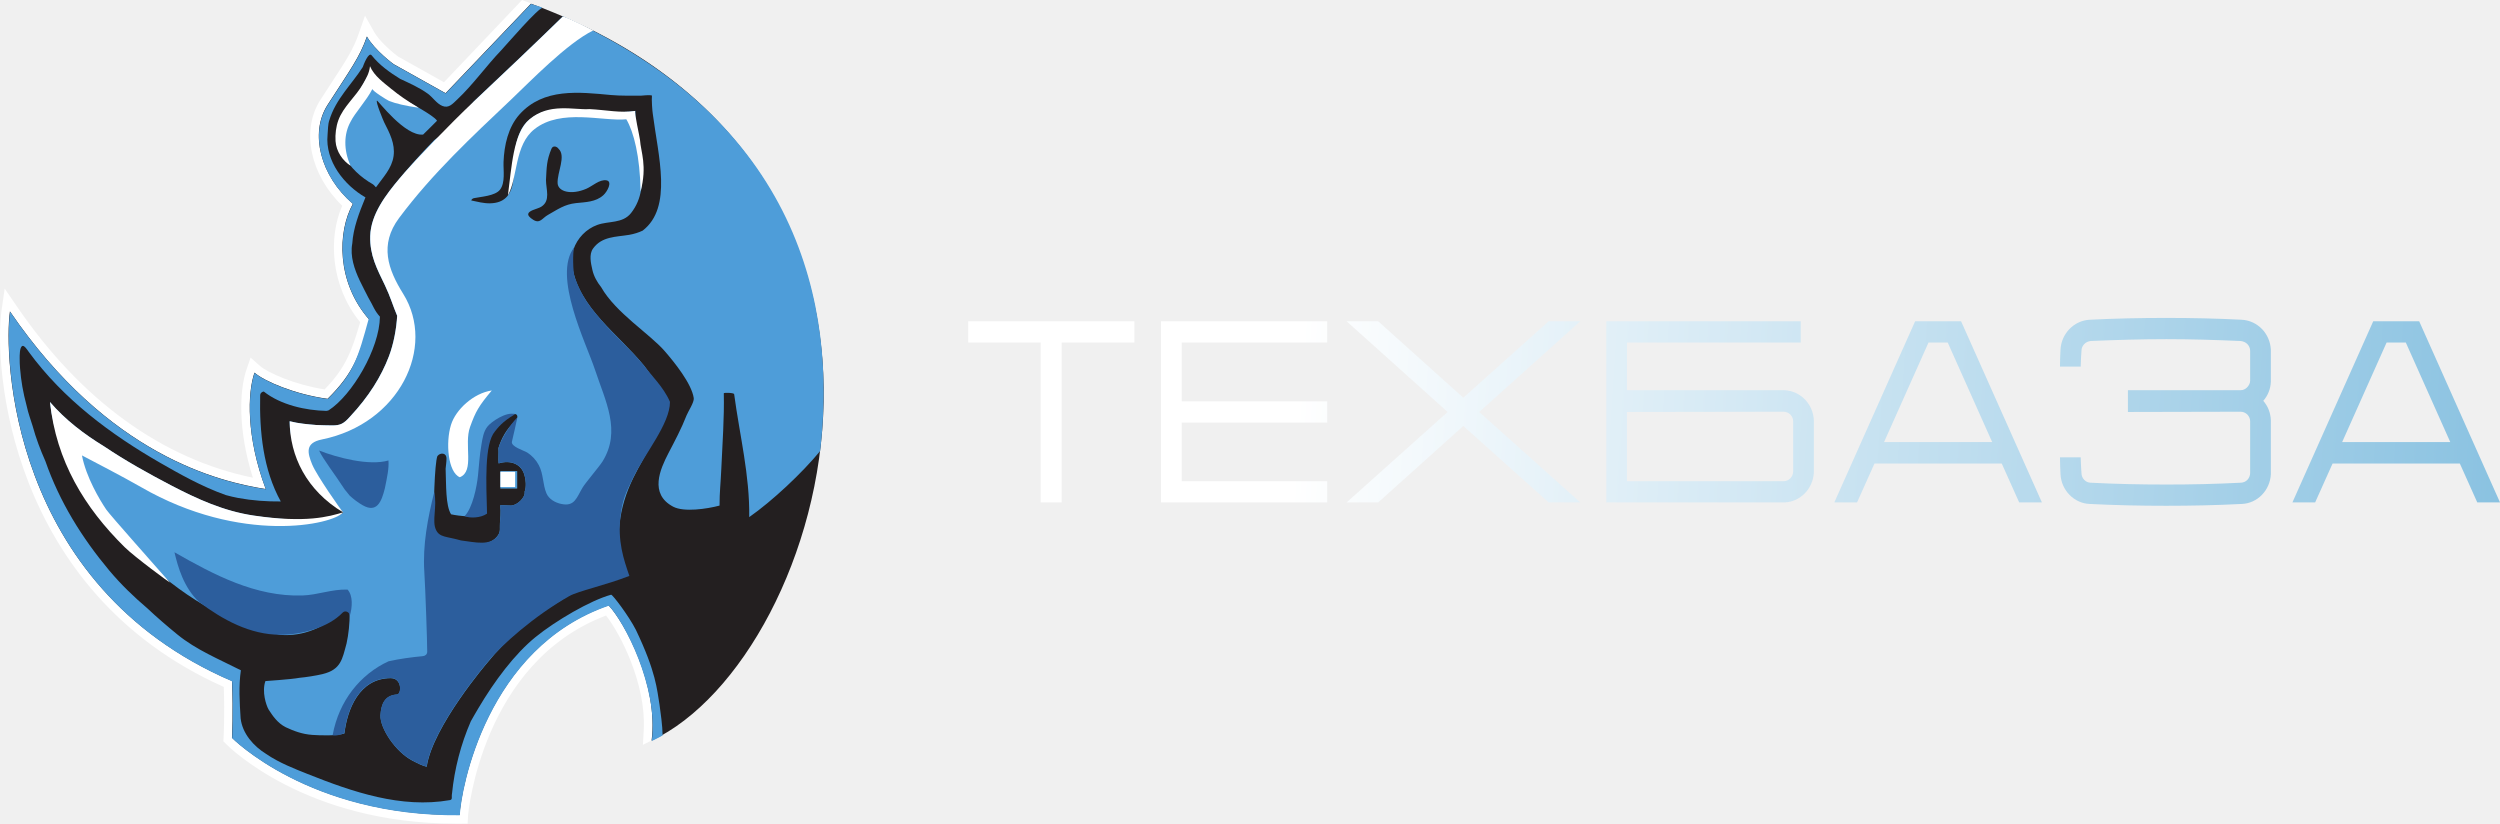
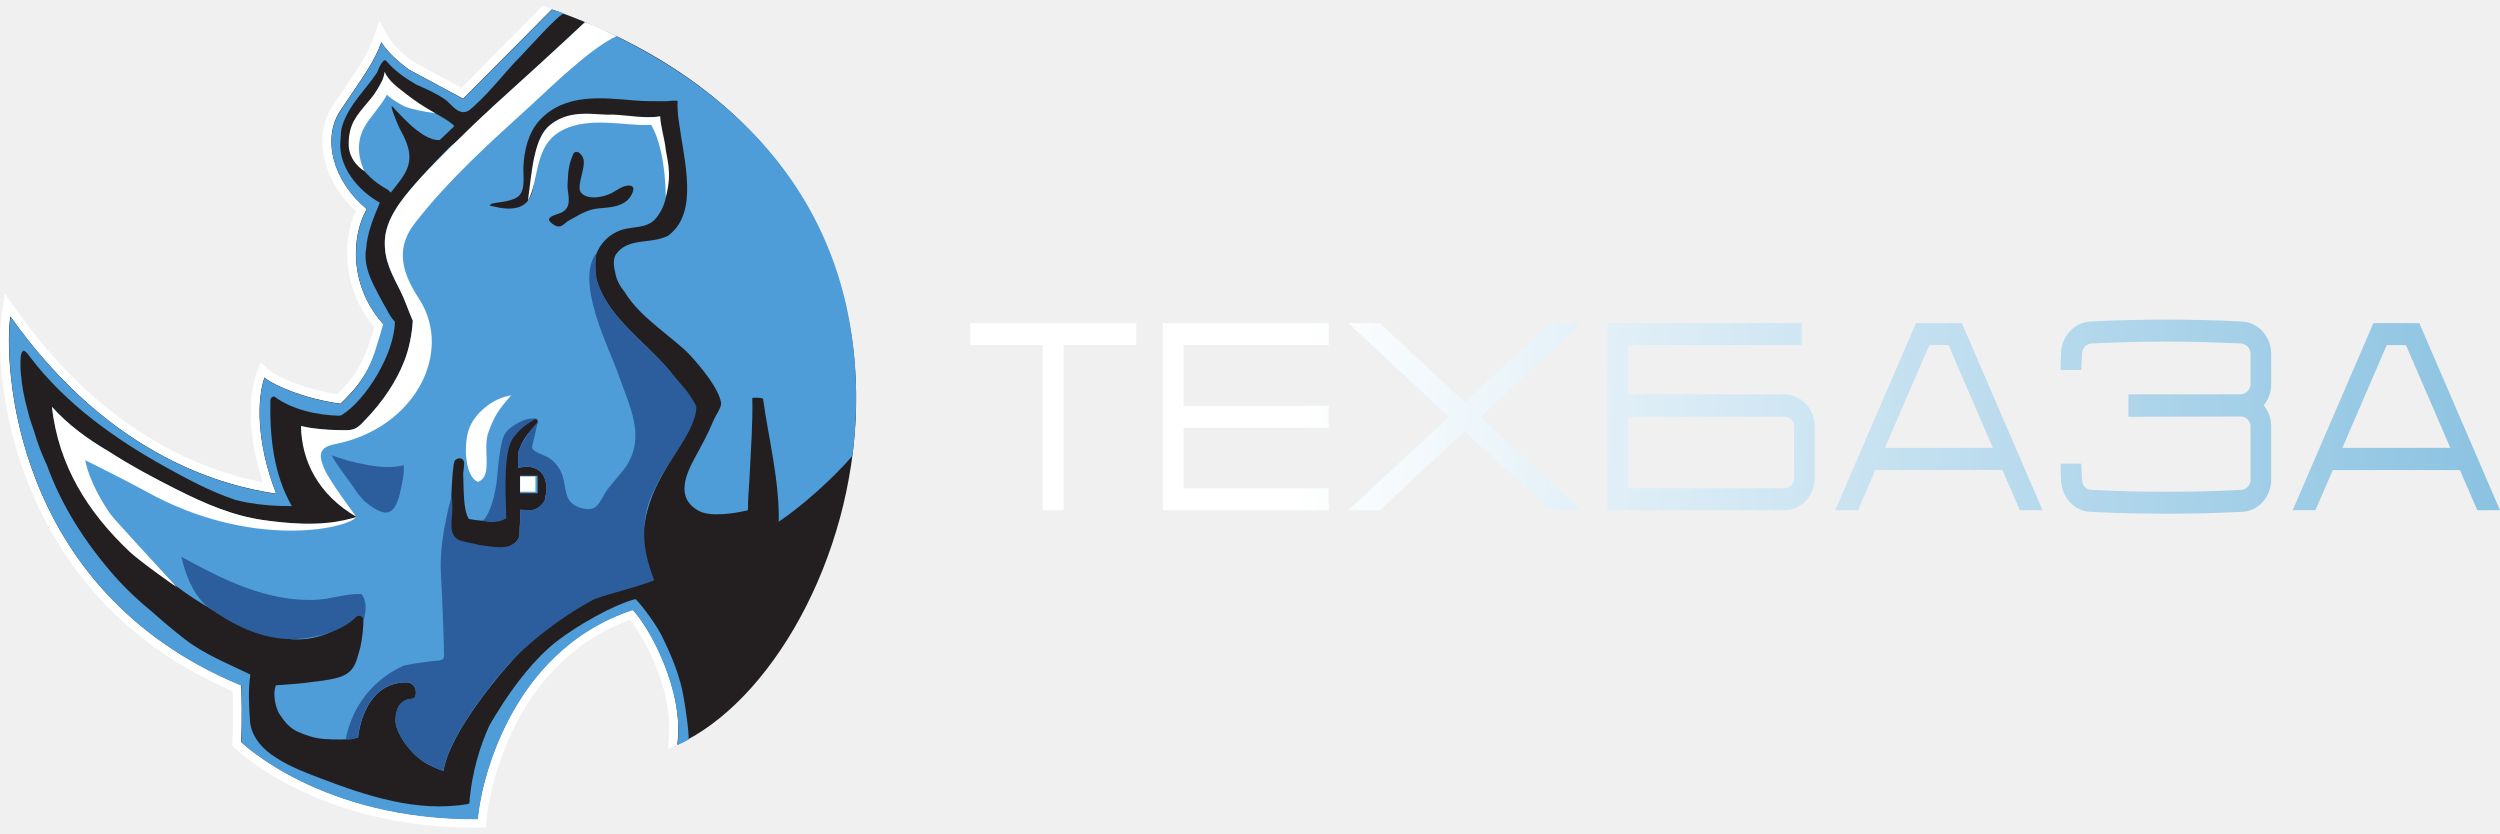
- <svg xmlns="http://www.w3.org/2000/svg" width="173" height="57" viewBox="0 0 173 57" fill="none">
-   <path d="M16.646 50.792C17.648 51.685 22.632 55.704 31.27 55.781C31.664 52.324 34.163 43.99 41.926 41.312L42.267 41.195L42.521 41.457C43.589 42.563 45.514 46.007 45.702 49.519C50.918 46.129 56.06 35.983 55.552 25.67C55.167 17.858 51.526 7.336 36.421 1.405L30.933 7.187L26.89 4.921C26.851 4.889 26.146 4.373 25.529 3.698C25.153 4.491 24.654 5.256 23.88 6.444C23.656 6.783 23.411 7.16 23.14 7.581C22.059 9.262 22.777 11.918 24.776 13.626L25.157 13.952L24.908 14.396C23.888 16.218 23.923 19.412 25.997 21.741L26.225 21.995L26.129 22.326C25.437 24.678 25.022 26.096 23.057 28.026L22.855 28.226L22.58 28.19C20.799 27.949 19.035 27.329 17.968 26.74C17.74 28.117 17.775 30.564 18.922 33.614L19.285 34.588L18.287 34.434C11.754 33.41 5.855 29.549 1.151 23.232C1.107 28.502 3.317 41.004 16.265 46.569L16.607 46.714L16.624 47.099C16.699 48.812 16.659 50.212 16.637 50.797L16.646 50.792ZM31.52 56.995C21.184 56.995 15.863 51.707 15.644 51.485L15.456 51.295L15.473 51.019C15.473 51.019 15.556 49.505 15.486 47.534C0.569 40.891 -0.442 25.299 0.11 21.456L0.324 19.97L1.164 21.198C5.597 27.691 11.229 31.774 17.499 33.056C16.441 29.708 16.576 26.971 17.058 25.57L17.342 24.746L17.985 25.317C18.523 25.793 20.392 26.622 22.462 26.948C23.95 25.421 24.352 24.247 24.925 22.299C22.847 19.752 22.724 16.404 23.683 14.238C21.468 12.103 20.812 9.026 22.173 6.91C22.444 6.484 22.694 6.108 22.917 5.764C23.976 4.142 24.457 3.403 24.833 2.306L25.258 1.083L25.888 2.207C26.264 2.877 27.183 3.643 27.542 3.911L30.723 5.691L36.128 0L36.482 0.136C48.966 4.921 56.156 13.97 56.725 25.611C57.289 37.116 51.316 48.078 45.383 51.091L44.49 51.544L44.547 50.516C44.717 47.303 42.919 43.841 41.939 42.595C33.34 45.839 32.395 56.32 32.391 56.425L32.36 56.991L31.524 57" fill="white" />
-   <path d="M0.687 21.547C0.267 24.47 0.591 40.479 16.051 47.122C16.147 49.338 16.051 51.05 16.051 51.05C16.051 51.05 21.398 56.488 31.804 56.388C31.901 54.576 33.651 44.806 42.114 41.888C43.182 42.994 45.588 47.403 45.089 51.25C57.386 45.49 67.323 11.505 36.74 0.254L30.833 6.448L27.236 4.436C27.236 4.436 25.923 3.476 25.389 2.524C24.904 3.933 24.243 4.808 22.667 7.255C21.403 9.217 22.182 12.19 24.418 14.102C23.35 16.014 23.249 19.539 25.586 22.159C24.904 24.474 24.518 25.784 22.667 27.596C20.431 27.293 18.291 26.386 17.609 25.784C17.123 27.193 17.027 30.215 18.388 33.84C15.18 33.337 7.496 31.525 0.692 21.556" fill="#231F20" />
-   <path d="M45.851 50.851C45.851 50.294 45.706 49.229 45.641 48.776C45.461 47.724 45.418 46.542 44.004 43.587C43.501 42.604 42.39 41.14 42.289 41.154C40.849 41.548 38.451 42.957 37.064 44.081C35.611 45.259 34.215 47.131 33.108 49.002C32.938 49.292 32.758 49.591 32.583 49.908C31.892 51.495 31.45 53.198 31.279 54.916C31.231 55.156 31.34 55.333 31.126 55.369C27.761 55.958 24.4 54.802 21.289 53.561C20.418 53.212 19.316 52.791 18.419 52.174C17.548 51.635 16.773 50.765 16.651 49.709C16.581 48.603 16.511 47.48 16.668 46.383C15.172 45.622 13.579 44.974 12.266 43.9C11.566 43.329 10.866 42.726 10.192 42.092C9.273 41.312 8.393 40.465 7.579 39.5C5.663 37.212 4.118 34.715 3.142 31.915C2.792 31.126 2.486 30.319 2.258 29.481C2.118 29.028 1.948 28.575 1.851 28.113C1.58 27.089 1.462 26.377 1.388 25.489C1.366 25.258 1.361 25.022 1.361 24.791C1.361 24.614 1.353 24.044 1.536 23.944C1.672 23.867 1.895 24.216 1.987 24.347C4.385 27.623 7.649 30.052 11.093 32.032C12.358 32.757 13.968 33.677 15.635 34.262C15.915 34.339 16.2 34.407 16.489 34.461C17.473 34.642 18.453 34.71 19.429 34.701C18.208 32.49 17.95 29.88 18.003 27.374C18.003 27.202 18.125 27.111 18.252 27.093C19.429 28.027 21.166 28.403 22.584 28.434C22.611 28.434 22.72 28.407 22.742 28.394C24.361 27.356 26.264 24.13 26.291 21.914C25.901 21.488 25.827 21.157 25.494 20.604C25.297 20.21 25.087 19.825 24.895 19.417C24.527 18.638 24.212 17.727 24.378 16.848C24.444 15.792 24.838 14.759 25.289 13.658C23.827 12.824 22.488 11.138 22.668 9.326C22.698 9.004 22.689 8.596 22.79 8.32C23.228 6.861 24.343 5.832 25.101 4.645C25.153 4.495 25.507 3.562 25.718 3.829C26.273 4.522 26.969 5.012 27.695 5.46C28.347 5.764 29.008 6.054 29.599 6.48C29.949 6.729 30.212 7.169 30.614 7.332C31.056 7.513 31.323 7.182 31.638 6.888C32.745 5.846 33.633 4.577 34.688 3.476C34.977 3.172 37.34 0.422 37.554 0.557C37.344 0.426 37.047 0.385 36.749 0.272L30.842 6.466L27.245 4.454C27.245 4.454 25.932 3.494 25.398 2.542C24.912 3.951 24.252 4.826 22.676 7.273C21.412 9.235 22.191 12.208 24.427 14.12C23.372 16.009 23.267 19.467 25.512 22.072C24.781 24.728 24.488 25.838 22.676 27.614C20.44 27.311 18.3 26.404 17.618 25.802C17.132 27.211 17.036 30.233 18.397 33.858C15.189 33.355 7.505 31.543 0.701 21.574C0.28 24.497 0.604 40.506 16.064 47.149C16.16 49.365 16.064 51.078 16.064 51.078C16.064 51.078 21.412 56.515 31.817 56.416C31.914 54.603 33.664 44.833 42.127 41.915C43.195 43.021 45.58 47.579 45.103 51.277C45.343 51.155 45.623 51.032 45.864 50.883" fill="#4E9DD9" />
-   <path d="M27.849 6.833C27.752 6.783 27.674 6.738 27.625 6.711C27.599 6.693 27.573 6.688 27.547 6.679C27.424 6.611 27.315 6.543 27.223 6.471C26.597 5.999 26.063 5.501 25.643 4.875C25.626 4.903 24.707 6.797 23.827 7.667C23.775 7.771 23.722 7.875 23.678 7.979C22.838 10.009 24.12 11.795 25.801 12.751C25.875 12.792 26.011 12.973 26.019 12.959C26.496 12.284 27.118 11.659 27.236 10.798C27.354 9.946 26.956 9.194 26.584 8.464C26.531 8.356 25.967 7.005 26.089 6.964C26.155 6.946 28.024 9.448 29.279 9.312C29.573 9.035 29.953 8.637 30.242 8.356C30.041 7.993 28.146 6.987 27.84 6.833" fill="#4E9DD9" />
-   <path d="M34.04 29.676C34.097 29.599 34.841 28.897 35.222 28.733C35.882 28.448 35.917 28.906 35.633 29.159C35.064 29.676 34.701 30.315 34.491 31.013C34.517 31.316 34.469 31.77 34.504 32.069C35.309 31.815 36.123 32.087 36.311 32.957C36.368 33.102 36.447 33.704 36.302 34.031C36.381 34.402 35.791 34.987 35.353 34.987L34.622 34.96C34.67 35.462 34.618 35.943 34.596 36.192C34.57 36.545 34.657 36.758 34.46 37.048C33.94 37.814 32.819 37.692 31.813 37.565C30.798 37.275 30.027 36.94 30.023 36.722C29.988 35.163 30.071 32.064 30.268 31.561C30.461 31.307 30.898 31.307 30.898 31.738C30.898 31.973 30.855 32.205 30.837 32.436C30.881 33.55 30.828 34.973 31.213 35.589C31.743 35.712 33.016 35.852 33.476 35.54C33.419 33.423 33.287 30.546 34.036 29.676H34.04ZM36.876 14.537C37.086 14.451 37.344 14.383 37.462 14.301C38.114 13.88 37.782 13.109 37.782 12.457C37.83 11.564 37.821 11.111 38.162 10.291C38.263 10.051 38.53 10.123 38.648 10.291C39.195 10.794 38.543 11.94 38.587 12.683C38.622 13.268 39.536 13.513 40.582 13.059C40.998 12.878 41.492 12.398 41.969 12.479C42.407 12.556 42.022 13.268 41.75 13.508C41.217 13.988 40.512 13.984 39.847 14.056C39.059 14.143 38.595 14.491 37.917 14.872C37.519 15.094 37.37 15.502 36.902 15.212C36.337 14.858 36.552 14.673 36.876 14.537ZM38.95 1.133C37.077 2.959 34.705 5.216 32.802 7.001C31.983 7.975 31.091 9.008 30.049 9.697C29.354 10.413 28.675 11.147 28.023 11.909C27.901 12.058 27.774 12.203 27.647 12.348C26.719 13.454 25.656 14.822 25.616 16.336C25.581 17.672 26.08 18.592 26.632 19.739C27.021 20.55 27.188 21.171 27.481 21.85C27.437 22.689 27.249 23.776 26.907 24.664C26.378 26.051 25.52 27.442 24.221 28.829C23.761 29.354 23.512 29.436 22.995 29.44C22.79 29.44 22.05 29.422 21.866 29.409C21.302 29.363 20.654 29.309 20.042 29.15C20.05 31.715 22.186 33.7 23.748 35.462C23.512 35.775 21.595 36.278 17.561 35.685C15.486 35.376 13.666 34.547 11.806 33.578C10.275 32.775 8.708 31.905 7.225 30.909C5.829 30.057 4.525 29.064 3.461 27.827C3.895 31.919 6.805 35.653 9.592 38.372C12.419 41.131 15.661 43.17 19.416 43.936C20.987 44.045 22.483 43.456 23.7 42.183C23.879 41.992 24.194 42.133 24.199 42.395C24.203 43.125 24.12 43.909 23.98 44.534C23.682 45.608 23.608 46.338 22.304 46.651C21.866 46.755 21.175 46.864 20.724 46.904C20.085 47.022 18.401 47.122 18.366 47.131C18.108 47.865 18.418 48.803 18.584 49.093C18.847 49.501 19.193 50.035 19.775 50.325C20.313 50.575 20.895 50.806 21.621 50.856C22.129 50.892 23.324 50.933 23.835 50.756C24.028 49.12 24.851 46.931 27.043 46.931C27.844 46.931 27.787 48.046 27.481 48.064C26.61 48.114 26.374 48.753 26.33 49.514C26.299 50.384 27.345 52.016 28.561 52.65C28.885 52.818 29.205 52.981 29.529 53.062C29.944 50.262 33.751 45.826 33.756 45.821C35.007 44.258 36.705 42.84 38.42 41.793C38.499 41.734 39.554 41.072 40.048 40.819C40.683 40.501 41.82 40.225 42.796 39.477C42.919 38.766 42.652 38.018 42.871 36.242C43.006 35.132 43.308 34.126 43.829 33.056C44.647 31.375 46.117 29.295 46.117 27.782C45.684 26.762 45.028 25.938 44.586 25.326C43.632 24.161 42.542 23.201 41.597 22.14C40.661 21.089 39.829 19.902 39.602 18.456C39.536 18.053 39.549 17.645 39.685 17.256C39.961 16.467 40.565 15.846 41.33 15.565C42.109 15.28 43.081 15.484 43.667 14.745C45.238 12.76 43.882 9.956 43.969 7.676C42.809 7.857 41.405 7.676 40.101 7.635C38.871 7.454 37.642 7.468 36.653 8.256C35.948 8.818 35.712 9.765 35.615 10.635C35.484 11.85 35.913 14.029 33.913 14.07C33.467 14.079 33.042 13.961 32.609 13.871C32.635 13.798 32.692 13.735 32.797 13.712C33.274 13.612 34.255 13.562 34.596 13.132C34.981 12.643 34.823 11.786 34.845 11.206C34.889 10.055 35.165 8.8 35.944 7.925C37.606 6.068 40.07 6.371 42.276 6.575C42.971 6.639 43.658 6.616 44.358 6.62C44.52 6.62 44.905 6.548 45.115 6.611C45.081 6.901 45.142 7.703 45.172 7.871C45.544 10.798 46.564 14.351 44.472 15.96C44.183 16.096 43.877 16.191 43.544 16.25C42.621 16.404 41.65 16.349 41.037 17.201C40.744 17.609 40.893 18.23 40.993 18.678C41.094 19.122 41.317 19.517 41.602 19.875C42.604 21.642 44.949 23.096 45.982 24.279C46.669 25.068 47.864 26.549 48.008 27.551C48.047 27.832 47.618 28.475 47.513 28.738C47.159 29.649 46.704 30.501 46.253 31.366C45.684 32.467 44.91 34.18 46.586 35.064C47.325 35.453 48.901 35.222 49.793 34.987C49.793 34.003 49.868 33.514 49.916 32.417C49.99 30.736 50.126 28.897 50.087 27.215C50.065 27.166 50.791 27.166 50.804 27.279C51.185 30.12 51.889 32.902 51.846 35.784C53.443 34.67 55.508 32.73 56.755 31.212C57.941 21.039 55.193 8.379 38.954 1.128" fill="#4E9DD9" />
-   <path d="M33.703 35.544C33.646 33.428 33.506 30.727 34.25 29.853C34.447 29.617 34.723 29.2 35.646 28.661C35.025 28.462 33.975 29.2 33.721 29.531C33.454 29.88 33.388 30.338 33.314 30.777C33.191 31.48 33.148 32.187 33.078 32.898C32.999 33.668 32.706 35.159 32.145 35.721C32.526 35.866 33.248 35.857 33.703 35.544Z" fill="#2C5E9D" />
-   <path d="M24.041 40.8C22.978 40.759 21.976 41.176 20.917 41.208C17.692 41.303 14.83 39.79 12.073 38.217C12.309 39.219 12.712 40.669 13.789 41.67C15.416 42.885 17.298 43.927 19.42 43.927C20.869 43.927 22.724 43.424 23.704 42.4C23.884 42.209 24.199 42.35 24.203 42.613C24.203 42.617 24.203 42.626 24.203 42.631C24.387 42.015 24.435 41.222 24.05 40.796" fill="#2C5E9D" />
-   <path d="M44.581 25.321C43.627 24.157 42.516 23.219 41.593 22.136C40.919 21.347 40.276 20.595 39.772 19.191C39.645 18.841 39.624 17.478 39.729 17.12C38.223 19.095 40.551 23.708 41.168 25.571C41.89 27.755 43.011 29.821 41.689 31.942C41.483 32.273 40.512 33.41 40.315 33.741C39.899 34.434 39.772 35.073 38.84 34.873C38.429 34.787 37.987 34.547 37.812 34.135C37.549 33.51 37.615 32.816 37.291 32.2C37.103 31.837 36.823 31.534 36.486 31.316C36.272 31.18 35.331 30.909 35.427 30.555C35.471 30.396 35.808 28.897 35.795 28.888C35.291 29.386 34.692 30.36 34.491 31.008C34.517 31.312 34.469 31.765 34.504 32.064C35.309 31.81 36.123 32.082 36.311 32.952C36.368 33.097 36.447 33.7 36.302 34.026C36.381 34.398 35.79 34.982 35.353 34.982L34.622 34.955C34.67 35.458 34.618 35.938 34.596 36.188C34.569 36.541 34.657 36.754 34.46 37.044C33.939 37.81 32.902 37.524 31.896 37.398C30.881 37.108 30.425 37.198 30.172 36.668C29.87 36.038 30.268 35.077 30.049 34.049C29.598 35.857 29.244 37.719 29.362 39.554C29.436 40.737 29.568 44.484 29.563 45.101C29.563 45.278 29.432 45.386 29.27 45.404C28.465 45.481 27.673 45.586 26.885 45.762C24.934 46.66 23.455 48.495 23.021 50.86C23.214 50.969 23.639 50.806 23.827 50.742C24.019 49.106 24.842 46.918 27.034 46.918C27.835 46.918 27.778 48.033 27.472 48.051C26.601 48.1 26.365 48.739 26.321 49.501C26.29 50.371 27.336 52.002 28.553 52.636C28.876 52.804 29.196 52.967 29.52 53.049C29.935 50.248 33.742 45.812 33.747 45.808C34.679 44.643 36.998 42.604 39.396 41.249C40.013 40.9 41.877 40.506 43.553 39.853C43.151 38.684 42.726 37.456 42.945 35.68C43.081 34.57 43.299 34.112 43.82 33.043C44.638 31.362 46.362 29.323 46.362 27.809C45.929 26.79 45.019 25.924 44.577 25.312" fill="#2C5E9D" />
-   <path d="M22.081 31.176C22.309 31.71 23.333 33.056 23.634 33.546C23.792 33.799 23.893 33.935 24.208 34.307C24.483 34.556 24.781 34.783 25.1 34.964C26.081 35.521 26.4 34.719 26.628 33.809C26.79 33.029 26.925 32.404 26.881 31.864C25.555 32.254 23.333 31.67 22.081 31.176Z" fill="#2C5E9D" />
-   <path d="M35.791 33.809H34.623V32.599H35.791V33.809Z" fill="#4E9DD9" />
-   <path d="M31.209 29.399C30.824 30.646 31.004 32.685 31.818 33.025C32.864 32.608 32.089 30.763 32.527 29.549C32.912 28.475 33.13 28.094 34.032 27.02C32.758 27.211 31.533 28.348 31.209 29.399Z" fill="white" />
-   <path d="M21.609 32.159C21.276 31.339 21.088 30.65 22.278 30.41C27.625 29.327 30.207 24.034 27.901 20.332C26.846 18.642 26.238 16.934 27.617 15.085C29.923 11.995 32.675 9.443 35.366 6.892C36.679 5.646 39.239 2.995 41.051 2.107C40.666 1.917 39.707 1.405 38.959 1.133C37.086 2.959 34.714 5.216 32.811 7.001C31.087 8.623 28.684 11.147 28.028 11.908C27.905 12.058 27.779 12.203 27.652 12.348C26.724 13.454 25.661 14.822 25.621 16.335C25.586 17.672 26.085 18.592 26.637 19.739C27.026 20.55 27.192 21.171 27.485 21.85C27.442 22.689 27.253 23.776 26.912 24.664C26.383 26.051 25.525 27.442 24.225 28.828C23.766 29.354 23.517 29.436 23 29.44C22.794 29.44 22.055 29.422 21.871 29.409C21.307 29.363 20.659 29.309 20.046 29.15C20.055 31.556 21.206 33.94 23.753 35.462C23.587 35.295 21.906 32.88 21.613 32.164" fill="white" />
-   <path d="M17.556 35.675C15.482 35.367 13.662 34.538 11.802 33.568C10.27 32.766 8.704 31.896 7.22 30.899C5.824 30.047 4.52 29.055 3.457 27.818C3.89 31.91 5.846 35.122 8.621 37.859C9.329 38.557 11.749 40.329 11.758 40.315C10.8 39.219 7.601 35.63 7.347 35.254C6.901 34.592 5.96 33.024 5.671 31.515C6.266 31.824 8.572 33.024 9.754 33.704C16.681 37.705 23.065 36.31 23.744 35.453C22.772 35.743 21.197 36.215 17.556 35.675Z" fill="white" />
-   <path d="M44.328 13.254C44.801 11.473 44.341 10.508 44.289 9.693C44.28 9.525 43.864 7.69 43.961 7.676C42.941 7.835 41.948 7.608 40.788 7.549C39.738 7.626 38.018 7.092 36.644 8.256C35.502 9.203 35.406 11.6 35.148 13.517C35.848 12.262 35.581 10.033 36.998 8.927C38.841 7.49 41.689 8.41 43.343 8.256C43.855 9.126 44.293 10.825 44.328 13.254Z" fill="white" />
-   <path d="M35.647 33.704H34.627V32.648H35.647V33.704Z" fill="white" />
-   <path d="M27.122 6.19C26.566 5.727 25.892 5.265 25.604 4.581C25.547 5.084 25.35 5.392 25.122 5.8C24.632 6.684 23.757 7.368 23.411 8.328C23.254 8.764 23.188 9.294 23.219 9.765C23.267 10.49 23.718 11.124 24.26 11.469C23.757 10.368 23.805 9.262 24.243 8.455C24.558 7.803 25.35 6.987 25.774 6.149C25.717 6.262 26.794 6.933 26.921 6.983C27.358 7.164 28.098 7.332 28.973 7.458C28.155 6.969 27.573 6.561 27.122 6.185" fill="white" />
-   <path d="M67 22.233V23.703H72.016V34.767H73.466V23.703H78.499V22.233H67Z" fill="url(#paint0_linear_255_6477)" />
-   <path d="M91.841 23.703V22.233H80.342V34.767H91.841V33.297H81.775V29.244H91.841V27.774H81.775V23.703H91.841Z" fill="url(#paint1_linear_255_6477)" />
-   <path d="M109.352 22.233H107.167L101.261 27.523L95.371 22.233H93.187L100.177 28.509L93.187 34.767H95.371L101.261 29.477L107.167 34.767H109.352L102.362 28.509L109.352 22.233Z" fill="url(#paint2_linear_255_6477)" />
-   <path d="M123.492 27.003H112.587V23.703H124.611V22.233H111.154V34.767H123.51C124.593 34.713 125.467 33.817 125.519 32.687V29.083C125.467 27.953 124.593 27.057 123.492 27.003ZM124.086 32.633C124.086 32.794 124.016 32.974 123.894 33.099C123.772 33.225 123.597 33.297 123.44 33.297H112.587V28.509L123.422 28.491C123.597 28.491 123.772 28.563 123.894 28.688C124.016 28.814 124.086 28.975 124.086 29.154V32.633Z" fill="url(#paint3_linear_255_6477)" />
-   <path d="M135.708 22.233H132.527L126.935 34.767H128.508L129.714 32.077H138.521L139.727 34.767H141.3L135.708 22.233ZM130.378 30.589L133.453 23.703H134.782L137.857 30.589H130.378Z" fill="url(#paint4_linear_255_6477)" />
-   <path d="M157.143 26.411V24.206C157.091 23.076 156.217 22.179 155.116 22.125C153.351 22.036 151.656 22 149.908 22C148.143 22 146.378 22.036 144.613 22.125C143.53 22.179 142.638 23.076 142.586 24.206C142.569 24.582 142.551 24.977 142.551 25.371H143.984C144.002 24.994 144.002 24.636 144.037 24.277C144.037 24.098 144.106 23.937 144.229 23.811C144.351 23.686 144.508 23.614 144.683 23.596C146.413 23.524 148.178 23.47 149.908 23.47C151.638 23.47 153.316 23.524 155.046 23.596C155.221 23.614 155.396 23.686 155.518 23.811C155.64 23.937 155.71 24.098 155.71 24.277V26.339C155.71 26.519 155.623 26.68 155.501 26.805C155.378 26.931 155.221 27.003 155.046 27.003H147.252V28.509L155.046 28.491C155.221 28.491 155.396 28.563 155.518 28.688C155.64 28.814 155.71 28.975 155.71 29.154V32.741C155.71 32.902 155.64 33.081 155.518 33.207C155.396 33.332 155.221 33.404 155.046 33.404C153.316 33.494 151.638 33.53 149.908 33.53C148.178 33.53 146.413 33.494 144.683 33.404C144.508 33.404 144.351 33.332 144.229 33.207C144.106 33.081 144.037 32.902 144.037 32.741C144.002 32.364 144.002 32.005 143.984 31.647H142.551C142.551 32.023 142.569 32.418 142.586 32.812C142.638 33.924 143.53 34.839 144.613 34.874C146.378 34.964 148.143 35 149.908 35C151.656 35 153.351 34.964 155.116 34.874C156.217 34.839 157.091 33.924 157.143 32.812V29.083C157.126 28.563 156.934 28.097 156.619 27.738C156.934 27.379 157.126 26.913 157.143 26.411Z" fill="url(#paint5_linear_255_6477)" />
-   <path d="M167.408 22.233H164.227L158.635 34.767H160.208L161.414 32.077H170.221L171.427 34.767H173L167.408 22.233ZM162.078 30.589L165.153 23.703H166.482L169.557 30.589H162.078Z" fill="url(#paint6_linear_255_6477)" />
+ <svg xmlns="http://www.w3.org/2000/svg" width="219" height="73" viewBox="0 0 219 73" fill="none">
+   <path d="M21.903 64.658C23.221 65.786 29.779 70.863 41.145 70.96C41.663 66.593 44.951 56.067 55.165 52.684L55.614 52.535L55.948 52.867C57.353 54.264 59.887 58.614 60.134 63.05C66.997 58.769 73.763 45.953 73.095 32.925C72.588 23.058 67.798 9.767 47.922 2.274L40.702 9.578L35.382 6.716C35.33 6.676 34.403 6.023 33.591 5.171C33.096 6.172 32.44 7.14 31.42 8.639C31.127 9.069 30.804 9.544 30.447 10.076C29.025 12.2 29.969 15.554 32.601 17.712L33.102 18.124L32.773 18.685C31.432 20.986 31.478 25.021 34.207 27.963L34.507 28.283L34.38 28.701C33.47 31.672 32.923 33.464 30.338 35.902L30.073 36.154L29.71 36.108C27.367 35.805 25.047 35.02 23.642 34.276C23.342 36.016 23.388 39.107 24.897 42.959L25.375 44.19L24.062 43.995C15.466 42.702 7.704 37.825 1.515 29.846C1.457 36.503 4.365 52.295 21.402 59.324L21.851 59.507L21.874 59.993C21.972 62.157 21.92 63.926 21.891 64.664L21.903 64.658ZM41.473 72.494C27.874 72.494 20.872 65.815 20.584 65.534L20.337 65.294L20.36 64.945C20.36 64.945 20.469 63.033 20.377 60.543C0.749 52.152 -0.581 32.456 0.144 27.602L0.426 25.725L1.532 27.276C7.365 35.478 14.775 40.636 23.026 42.255C21.632 38.025 21.811 34.568 22.444 32.8L22.818 31.758L23.665 32.479C24.373 33.08 26.831 34.127 29.555 34.54C31.512 32.611 32.042 31.128 32.797 28.667C30.061 25.45 29.9 21.22 31.161 18.484C28.248 15.788 27.384 11.902 29.175 9.229C29.532 8.691 29.86 8.216 30.154 7.781C31.547 5.732 32.18 4.799 32.675 3.413L33.234 1.868L34.063 3.288C34.558 4.135 35.767 5.102 36.24 5.44L40.425 7.689L47.536 0.5L48.003 0.672C64.43 6.716 73.889 18.147 74.638 32.851C75.381 47.384 67.521 61.23 59.714 65.036L58.539 65.609L58.614 64.309C58.839 60.251 56.472 55.878 55.183 54.304C43.869 58.402 42.625 71.641 42.619 71.773L42.579 72.489L41.479 72.5" fill="white" />
+   <path d="M0.904 27.717C0.351 31.409 0.778 51.631 21.12 60.022C21.246 62.821 21.12 64.985 21.12 64.985C21.12 64.985 28.156 71.853 41.847 71.728C41.974 69.438 44.277 57.097 55.413 53.411C56.818 54.808 59.984 60.377 59.328 65.237C75.507 57.962 88.583 15.033 48.342 0.821L40.569 8.645L35.836 6.104C35.836 6.104 34.109 4.89 33.407 3.688C32.768 5.469 31.898 6.573 29.825 9.664C28.161 12.143 29.186 15.897 32.129 18.313C30.724 20.728 30.591 25.181 33.666 28.49C32.768 31.415 32.261 33.069 29.825 35.358C26.883 34.975 24.068 33.83 23.169 33.069C22.53 34.849 22.404 38.667 24.194 43.246C19.974 42.61 9.863 40.321 0.91 27.729" fill="#231F20" />
+   <path d="M60.33 64.733C60.33 64.029 60.14 62.684 60.054 62.112C59.818 60.784 59.76 59.29 57.9 55.558C57.238 54.316 55.776 52.467 55.643 52.484C53.749 52.982 50.594 54.762 48.769 56.182C46.857 57.67 45.02 60.034 43.564 62.398C43.339 62.764 43.103 63.142 42.873 63.542C41.963 65.546 41.382 67.698 41.157 69.867C41.094 70.171 41.237 70.394 40.955 70.44C36.528 71.184 32.106 69.724 28.012 68.156C26.866 67.715 25.415 67.183 24.235 66.404C23.089 65.723 22.07 64.624 21.909 63.291C21.817 61.894 21.724 60.475 21.932 59.089C19.963 58.128 17.867 57.309 16.14 55.953C15.218 55.231 14.297 54.47 13.41 53.669C12.201 52.684 11.044 51.614 9.973 50.395C7.451 47.504 5.419 44.35 4.135 40.813C3.674 39.817 3.271 38.798 2.972 37.739C2.787 37.167 2.563 36.595 2.436 36.011C2.079 34.717 1.924 33.819 1.826 32.697C1.797 32.405 1.791 32.107 1.791 31.815C1.791 31.592 1.78 30.871 2.022 30.745C2.2 30.648 2.494 31.088 2.615 31.254C5.77 35.393 10.065 38.461 14.596 40.962C16.26 41.878 18.379 43.04 20.573 43.778C20.942 43.876 21.316 43.961 21.696 44.03C22.991 44.259 24.281 44.345 25.565 44.333C23.959 41.54 23.619 38.243 23.688 35.078C23.688 34.86 23.849 34.746 24.016 34.723C25.565 35.902 27.851 36.377 29.716 36.417C29.751 36.417 29.895 36.383 29.924 36.366C32.054 35.055 34.559 30.98 34.593 28.181C34.081 27.643 33.983 27.225 33.545 26.527C33.286 26.029 33.01 25.542 32.756 25.027C32.273 24.042 31.858 22.892 32.077 21.782C32.163 20.448 32.681 19.143 33.275 17.752C31.352 16.699 29.59 14.569 29.826 12.28C29.866 11.874 29.855 11.358 29.987 11.009C30.563 9.166 32.031 7.867 33.027 6.367C33.096 6.178 33.562 4.999 33.839 5.337C34.57 6.213 35.486 6.831 36.441 7.398C37.299 7.781 38.169 8.147 38.946 8.685C39.407 9 39.752 9.555 40.282 9.761C40.863 9.99 41.215 9.573 41.629 9.201C43.086 7.884 44.255 6.281 45.642 4.89C46.022 4.507 49.131 1.033 49.413 1.204C49.137 1.038 48.746 0.987 48.354 0.844L40.581 8.668L35.848 6.127C35.848 6.127 34.121 4.913 33.419 3.711C32.779 5.492 31.91 6.596 29.837 9.687C28.173 12.165 29.198 15.92 32.14 18.336C30.753 20.723 30.614 25.09 33.568 28.381C32.607 31.735 32.221 33.138 29.837 35.381C26.895 34.998 24.079 33.853 23.181 33.092C22.542 34.872 22.416 38.69 24.206 43.269C19.986 42.633 9.875 40.344 0.922 27.752C0.369 31.443 0.795 51.666 21.137 60.057C21.264 62.856 21.137 65.019 21.137 65.019C21.137 65.019 28.173 71.888 41.865 71.762C41.992 69.472 44.295 57.132 55.43 53.446C56.835 54.842 59.973 60.6 59.346 65.271C59.662 65.117 60.031 64.962 60.347 64.773" fill="#4E9DD9" />
+   <path d="M36.643 9.131C36.516 9.068 36.412 9.011 36.349 8.977C36.314 8.954 36.28 8.948 36.245 8.937C36.084 8.851 35.94 8.765 35.819 8.673C34.996 8.078 34.294 7.449 33.741 6.659C33.718 6.693 32.509 9.086 31.351 10.185C31.282 10.316 31.213 10.448 31.155 10.579C30.05 13.144 31.737 15.399 33.948 16.607C34.046 16.658 34.224 16.887 34.236 16.87C34.864 16.017 35.681 15.227 35.837 14.14C35.992 13.064 35.468 12.114 34.979 11.192C34.91 11.055 34.167 9.349 34.328 9.297C34.414 9.274 36.873 12.434 38.525 12.262C38.911 11.913 39.412 11.409 39.792 11.055C39.527 10.597 37.034 9.326 36.631 9.131" fill="#4E9DD9" />
+   <path d="M44.79 37.985C44.865 37.888 45.843 37.001 46.344 36.795C47.214 36.434 47.26 37.012 46.886 37.333C46.137 37.985 45.659 38.792 45.383 39.674C45.417 40.057 45.354 40.63 45.4 41.008C46.459 40.687 47.531 41.031 47.778 42.129C47.853 42.313 47.956 43.074 47.767 43.486C47.87 43.955 47.093 44.694 46.517 44.694L45.556 44.659C45.619 45.295 45.55 45.901 45.521 46.216C45.486 46.663 45.602 46.932 45.343 47.298C44.657 48.265 43.183 48.111 41.859 47.951C40.523 47.584 39.51 47.161 39.504 46.886C39.458 44.917 39.568 41.002 39.827 40.367C40.08 40.046 40.656 40.046 40.656 40.59C40.656 40.887 40.598 41.179 40.575 41.471C40.633 42.879 40.564 44.676 41.07 45.455C41.767 45.609 43.443 45.787 44.047 45.392C43.972 42.719 43.799 39.084 44.784 37.985H44.79ZM48.521 18.862C48.797 18.753 49.137 18.668 49.292 18.564C50.15 18.032 49.713 17.059 49.713 16.235C49.776 15.107 49.764 14.535 50.214 13.499C50.346 13.195 50.697 13.287 50.853 13.499C51.572 14.134 50.715 15.582 50.772 16.521C50.818 17.259 52.022 17.569 53.398 16.996C53.945 16.767 54.595 16.16 55.223 16.264C55.799 16.361 55.292 17.259 54.935 17.563C54.233 18.169 53.306 18.164 52.43 18.255C51.394 18.364 50.784 18.805 49.891 19.286C49.367 19.566 49.171 20.081 48.555 19.715C47.813 19.268 48.095 19.034 48.521 18.862ZM51.25 1.931C48.786 4.238 45.665 7.088 43.16 9.343C42.084 10.574 40.909 11.879 39.539 12.749C38.623 13.653 37.731 14.581 36.873 15.542C36.712 15.731 36.545 15.914 36.378 16.098C35.157 17.494 33.758 19.223 33.706 21.134C33.66 22.823 34.316 23.985 35.042 25.433C35.554 26.458 35.773 27.242 36.159 28.1C36.101 29.159 35.854 30.533 35.405 31.655C34.708 33.406 33.58 35.163 31.869 36.915C31.265 37.579 30.937 37.682 30.257 37.688C29.987 37.688 29.014 37.665 28.772 37.648C28.029 37.59 27.177 37.522 26.371 37.321C26.382 40.561 29.192 43.068 31.248 45.295C30.937 45.69 28.415 46.325 23.106 45.575C20.377 45.186 17.982 44.139 15.535 42.914C13.52 41.901 11.458 40.801 9.506 39.542C7.67 38.466 5.954 37.213 4.555 35.65C5.125 40.819 8.954 45.535 12.621 48.969C16.341 52.455 20.607 55.031 25.547 55.998C27.614 56.136 29.584 55.392 31.184 53.783C31.42 53.543 31.835 53.72 31.841 54.052C31.846 54.974 31.737 55.964 31.553 56.754C31.161 58.11 31.063 59.032 29.348 59.427C28.772 59.559 27.862 59.696 27.269 59.747C26.428 59.896 24.212 60.022 24.166 60.034C23.826 60.961 24.235 62.146 24.453 62.512C24.799 63.027 25.254 63.703 26.02 64.069C26.728 64.384 27.494 64.676 28.449 64.739C29.117 64.784 30.689 64.836 31.363 64.613C31.616 62.546 32.699 59.782 35.583 59.782C36.637 59.782 36.562 61.19 36.159 61.213C35.013 61.276 34.702 62.083 34.645 63.044C34.604 64.143 35.98 66.204 37.581 67.005C38.007 67.217 38.428 67.423 38.854 67.526C39.401 63.989 44.41 58.385 44.416 58.379C46.062 56.405 48.296 54.613 50.553 53.291C50.657 53.217 52.044 52.381 52.695 52.06C53.53 51.66 55.027 51.31 56.311 50.366C56.472 49.467 56.121 48.523 56.409 46.279C56.587 44.877 56.985 43.606 57.67 42.255C58.746 40.132 60.681 37.505 60.681 35.593C60.111 34.305 59.248 33.263 58.666 32.49C57.411 31.02 55.977 29.806 54.733 28.467C53.501 27.139 52.407 25.639 52.108 23.813C52.022 23.304 52.039 22.789 52.217 22.296C52.58 21.3 53.375 20.516 54.382 20.161C55.407 19.801 56.685 20.058 57.457 19.125C59.524 16.618 57.739 13.075 57.854 10.196C56.328 10.425 54.48 10.196 52.764 10.145C51.146 9.916 49.528 9.933 48.227 10.929C47.3 11.639 46.989 12.835 46.863 13.934C46.69 15.468 47.254 18.221 44.623 18.273C44.035 18.284 43.477 18.135 42.907 18.021C42.941 17.929 43.016 17.849 43.155 17.82C43.782 17.694 45.072 17.631 45.521 17.088C46.028 16.47 45.82 15.388 45.849 14.655C45.907 13.201 46.27 11.616 47.294 10.511C49.482 8.164 52.724 8.548 55.626 8.805C56.541 8.885 57.445 8.857 58.367 8.863C58.58 8.863 59.086 8.771 59.363 8.851C59.317 9.217 59.397 10.231 59.438 10.442C59.927 14.14 61.268 18.627 58.516 20.659C58.136 20.831 57.733 20.951 57.296 21.026C56.081 21.22 54.803 21.152 53.996 22.228C53.611 22.743 53.806 23.527 53.939 24.094C54.071 24.655 54.365 25.153 54.739 25.605C56.058 27.837 59.144 29.674 60.503 31.168C61.407 32.164 62.978 34.036 63.169 35.301C63.22 35.656 62.656 36.469 62.518 36.801C62.051 37.951 61.453 39.027 60.86 40.12C60.111 41.511 59.092 43.675 61.297 44.791C62.27 45.283 64.343 44.991 65.518 44.694C65.518 43.452 65.615 42.834 65.679 41.448C65.777 39.325 65.955 37.001 65.903 34.877C65.875 34.814 66.83 34.814 66.848 34.958C67.349 38.546 68.276 42.061 68.218 45.701C70.32 44.293 73.037 41.843 74.678 39.926C76.239 27.076 72.623 11.083 51.256 1.925" fill="#4E9DD9" />
+   <path d="M44.347 45.398C44.272 42.725 44.087 39.314 45.066 38.209C45.325 37.911 45.688 37.385 46.903 36.704C46.086 36.452 44.704 37.385 44.37 37.803C44.018 38.243 43.932 38.821 43.834 39.377C43.673 40.264 43.615 41.157 43.523 42.055C43.42 43.028 43.034 44.912 42.297 45.621C42.798 45.804 43.748 45.793 44.347 45.398Z" fill="#2C5E9D" />
+   <path d="M31.634 52.037C30.235 51.986 28.916 52.512 27.523 52.552C23.279 52.672 19.514 50.761 15.886 48.774C16.197 50.039 16.727 51.871 18.143 53.136C20.285 54.67 22.761 55.986 25.553 55.986C27.459 55.986 29.901 55.351 31.19 54.057C31.426 53.817 31.841 53.995 31.847 54.327C31.847 54.332 31.847 54.344 31.847 54.349C32.089 53.571 32.152 52.569 31.645 52.031" fill="#2C5E9D" />
+   <path d="M58.66 32.485C57.405 31.014 55.942 29.829 54.727 28.461C53.841 27.465 52.994 26.515 52.332 24.741C52.165 24.3 52.136 22.577 52.275 22.125C50.294 24.621 53.357 30.447 54.169 32.8C55.119 35.559 56.593 38.169 54.854 40.848C54.583 41.266 53.305 42.702 53.046 43.12C52.499 43.996 52.332 44.803 51.106 44.551C50.565 44.442 49.983 44.139 49.753 43.618C49.407 42.828 49.494 41.952 49.068 41.174C48.82 40.716 48.451 40.333 48.008 40.058C47.726 39.886 46.488 39.543 46.615 39.096C46.672 38.896 47.116 37.001 47.098 36.99C46.436 37.619 45.647 38.85 45.383 39.669C45.417 40.052 45.354 40.624 45.4 41.002C46.459 40.682 47.53 41.025 47.778 42.124C47.853 42.307 47.956 43.069 47.766 43.481C47.87 43.95 47.093 44.688 46.517 44.688L45.555 44.654C45.619 45.289 45.55 45.896 45.521 46.211C45.486 46.657 45.601 46.926 45.342 47.293C44.657 48.26 43.292 47.899 41.968 47.739C40.632 47.373 40.034 47.487 39.7 46.818C39.302 46.022 39.826 44.809 39.538 43.509C38.945 45.793 38.479 48.145 38.635 50.464C38.732 51.958 38.905 56.691 38.899 57.47C38.899 57.693 38.727 57.83 38.514 57.853C37.454 57.95 36.412 58.082 35.376 58.305C32.808 59.439 30.861 61.757 30.291 64.745C30.545 64.882 31.103 64.676 31.351 64.596C31.604 62.529 32.687 59.765 35.571 59.765C36.625 59.765 36.55 61.173 36.147 61.196C35.001 61.259 34.69 62.066 34.633 63.028C34.593 64.126 35.969 66.187 37.569 66.988C37.995 67.2 38.416 67.406 38.842 67.509C39.389 63.972 44.398 58.368 44.404 58.362C45.63 56.892 48.682 54.316 51.837 52.604C52.649 52.164 55.102 51.666 57.307 50.841C56.777 49.365 56.219 47.813 56.507 45.57C56.685 44.167 56.973 43.589 57.658 42.239C58.735 40.115 61.003 37.539 61.003 35.627C60.433 34.34 59.236 33.246 58.654 32.474" fill="#2C5E9D" />
+   <path d="M29.054 39.88C29.354 40.555 30.701 42.255 31.098 42.873C31.305 43.194 31.438 43.366 31.852 43.835C32.215 44.15 32.607 44.436 33.027 44.665C34.317 45.369 34.737 44.356 35.036 43.205C35.249 42.221 35.428 41.431 35.37 40.75C33.626 41.242 30.701 40.504 29.054 39.88Z" fill="#2C5E9D" />
+   <path d="M47.093 43.206H45.556V41.677H47.093V43.206Z" fill="#4E9DD9" />
+   <path d="M41.065 37.636C40.558 39.21 40.794 41.786 41.865 42.215C43.241 41.689 42.222 39.359 42.798 37.825C43.304 36.469 43.592 35.988 44.779 34.631C43.103 34.872 41.491 36.308 41.065 37.636Z" fill="white" />
+   <path d="M28.432 41.122C27.994 40.086 27.747 39.216 29.313 38.913C36.349 37.545 39.746 30.859 36.712 26.183C35.324 24.048 34.524 21.89 36.337 19.555C39.372 15.651 42.993 12.429 46.534 9.206C48.262 7.632 51.63 4.284 54.014 3.162C53.507 2.921 52.246 2.275 51.261 1.931C48.797 4.238 45.676 7.088 43.172 9.344C40.903 11.393 37.742 14.581 36.879 15.542C36.717 15.731 36.55 15.915 36.383 16.098C35.163 17.494 33.764 19.223 33.712 21.135C33.666 22.823 34.322 23.985 35.048 25.433C35.56 26.458 35.779 27.242 36.165 28.101C36.107 29.159 35.859 30.533 35.41 31.655C34.714 33.407 33.585 35.164 31.875 36.915C31.27 37.579 30.942 37.682 30.263 37.688C29.992 37.688 29.019 37.665 28.777 37.648C28.035 37.591 27.183 37.522 26.377 37.322C26.388 40.361 27.902 43.372 31.253 45.295C31.035 45.083 28.823 42.032 28.438 41.128" fill="white" />
+   <path d="M23.1 45.563C20.371 45.174 17.976 44.127 15.529 42.902C13.514 41.889 11.452 40.79 9.5 39.53C7.664 38.454 5.948 37.201 4.549 35.638C5.119 40.807 7.693 44.865 11.343 48.322C12.276 49.204 15.46 51.442 15.471 51.425C14.21 50.039 10.001 45.506 9.667 45.031C9.08 44.195 7.842 42.215 7.462 40.309C8.245 40.698 11.28 42.215 12.834 43.073C21.949 48.128 30.349 46.365 31.242 45.283C29.963 45.649 27.891 46.244 23.1 45.563Z" fill="white" />
+   <path d="M58.326 17.242C58.948 14.993 58.344 13.774 58.275 12.743C58.263 12.532 57.716 10.213 57.843 10.196C56.501 10.397 55.194 10.11 53.668 10.036C52.286 10.133 50.024 9.458 48.216 10.929C46.713 12.125 46.586 15.153 46.247 17.574C47.168 15.989 46.817 13.173 48.682 11.776C51.106 9.962 54.854 11.123 57.031 10.929C57.705 12.028 58.28 14.174 58.326 17.242Z" fill="white" />
+   <path d="M46.903 43.074H45.562V41.74H46.903V43.074Z" fill="white" />
+   <path d="M35.687 8.319C34.956 7.735 34.069 7.151 33.689 6.287C33.614 6.922 33.355 7.311 33.056 7.826C32.411 8.942 31.259 9.807 30.805 11.02C30.597 11.57 30.511 12.239 30.551 12.835C30.614 13.751 31.207 14.552 31.922 14.987C31.259 13.596 31.323 12.199 31.898 11.181C32.313 10.356 33.355 9.326 33.914 8.267C33.839 8.41 35.255 9.257 35.422 9.32C35.998 9.549 36.971 9.761 38.123 9.921C37.046 9.303 36.28 8.788 35.687 8.313" fill="white" />
+   <path d="M85 28.305V30.228H91.34V44.695H93.174V30.228H99.537V28.305H85Z" fill="url(#paint0_linear_2_6879)" />
+   <path d="M116.403 30.228V28.305H101.866V44.695H116.403V42.772H103.678V37.473H116.403V35.55H103.678V30.228H116.403Z" fill="url(#paint1_linear_2_6879)" />
+   <path d="M138.539 28.305H135.778L128.31 35.222L120.866 28.305H118.104L126.941 36.512L118.104 44.695H120.866L128.31 37.778L135.778 44.695H138.539L129.702 36.512L138.539 28.305Z" fill="url(#paint2_linear_2_6879)" />
+   <path d="M156.415 34.542H142.629V30.228H157.829V28.305H140.818V44.695H156.437C157.806 44.625 158.911 43.452 158.977 41.975V37.262C158.911 35.785 157.806 34.612 156.415 34.542ZM157.166 41.905C157.166 42.116 157.077 42.35 156.923 42.514C156.768 42.679 156.547 42.772 156.348 42.772H142.629V36.512L156.326 36.488C156.547 36.488 156.768 36.582 156.923 36.746C157.077 36.91 157.166 37.121 157.166 37.356V41.905Z" fill="url(#paint3_linear_2_6879)" />
+   <path d="M171.857 28.305H167.836L160.767 44.695H162.755L164.28 41.178H175.414L176.938 44.695H178.927L171.857 28.305ZM165.119 39.232L169.007 30.228H170.686L174.574 39.232H165.119Z" fill="url(#paint4_linear_2_6879)" />
+   <path d="M198.955 33.768V30.884C198.888 29.407 197.784 28.235 196.392 28.164C194.161 28.047 192.018 28 189.809 28C187.577 28 185.346 28.047 183.115 28.164C181.745 28.235 180.618 29.407 180.552 30.884C180.53 31.377 180.508 31.892 180.508 32.408H182.32C182.342 31.916 182.342 31.447 182.386 30.978C182.386 30.743 182.474 30.532 182.629 30.368C182.783 30.204 182.982 30.11 183.203 30.087C185.39 29.993 187.622 29.923 189.809 29.923C191.996 29.923 194.117 29.993 196.304 30.087C196.525 30.11 196.746 30.204 196.9 30.368C197.055 30.532 197.143 30.743 197.143 30.978V33.675C197.143 33.909 197.033 34.12 196.878 34.284C196.723 34.448 196.525 34.542 196.304 34.542H186.451V36.512L196.304 36.488C196.525 36.488 196.746 36.582 196.9 36.746C197.055 36.91 197.143 37.121 197.143 37.356V42.045C197.143 42.257 197.055 42.491 196.9 42.655C196.746 42.819 196.525 42.913 196.304 42.913C194.117 43.03 191.996 43.077 189.809 43.077C187.622 43.077 185.39 43.03 183.203 42.913C182.982 42.913 182.783 42.819 182.629 42.655C182.474 42.491 182.386 42.257 182.386 42.045C182.342 41.553 182.342 41.084 182.32 40.615H180.508C180.508 41.108 180.53 41.623 180.552 42.139C180.618 43.593 181.745 44.789 183.115 44.836C185.346 44.953 187.577 45 189.809 45C192.018 45 194.161 44.953 196.392 44.836C197.784 44.789 198.888 43.593 198.955 42.139V37.262C198.933 36.582 198.69 35.972 198.292 35.503C198.69 35.035 198.933 34.425 198.955 33.768Z" fill="url(#paint5_linear_2_6879)" />
+   <path d="M211.931 28.305H207.91L200.84 44.695H202.829L204.353 41.178H215.487L217.012 44.695H219L211.931 28.305ZM205.193 39.232L209.081 30.228H210.76L214.648 39.232H205.193Z" fill="url(#paint6_linear_2_6879)" />
  <defs>
-     <linearGradient id="paint0_linear_255_6477" x1="77.162" y1="28.42" x2="173.022" y2="34.665" gradientUnits="userSpaceOnUse">
+     <linearGradient id="paint0_linear_2_6879" x1="97.847" y1="36.395" x2="219.061" y2="44.03" gradientUnits="userSpaceOnUse">
      <stop offset="0.13" stop-color="white" />
      <stop offset="1" stop-color="#8AC2E1" />
    </linearGradient>
-     <linearGradient id="paint1_linear_255_6477" x1="77.162" y1="28.42" x2="173.022" y2="34.665" gradientUnits="userSpaceOnUse">
+     <linearGradient id="paint1_linear_2_6879" x1="97.847" y1="36.395" x2="219.061" y2="44.03" gradientUnits="userSpaceOnUse">
      <stop offset="0.13" stop-color="white" />
      <stop offset="1" stop-color="#8AC2E1" />
    </linearGradient>
-     <linearGradient id="paint2_linear_255_6477" x1="77.162" y1="28.42" x2="173.022" y2="34.665" gradientUnits="userSpaceOnUse">
+     <linearGradient id="paint2_linear_2_6879" x1="97.847" y1="36.395" x2="219.061" y2="44.03" gradientUnits="userSpaceOnUse">
      <stop offset="0.13" stop-color="white" />
      <stop offset="1" stop-color="#8AC2E1" />
    </linearGradient>
-     <linearGradient id="paint3_linear_255_6477" x1="77.162" y1="28.42" x2="173.022" y2="34.665" gradientUnits="userSpaceOnUse">
+     <linearGradient id="paint3_linear_2_6879" x1="97.847" y1="36.395" x2="219.061" y2="44.03" gradientUnits="userSpaceOnUse">
      <stop offset="0.13" stop-color="white" />
      <stop offset="1" stop-color="#8AC2E1" />
    </linearGradient>
-     <linearGradient id="paint4_linear_255_6477" x1="77.162" y1="28.42" x2="173.022" y2="34.665" gradientUnits="userSpaceOnUse">
+     <linearGradient id="paint4_linear_2_6879" x1="97.847" y1="36.395" x2="219.061" y2="44.03" gradientUnits="userSpaceOnUse">
      <stop offset="0.13" stop-color="white" />
      <stop offset="1" stop-color="#8AC2E1" />
    </linearGradient>
-     <linearGradient id="paint5_linear_255_6477" x1="77.162" y1="28.42" x2="173.022" y2="34.665" gradientUnits="userSpaceOnUse">
+     <linearGradient id="paint5_linear_2_6879" x1="97.847" y1="36.395" x2="219.061" y2="44.03" gradientUnits="userSpaceOnUse">
      <stop offset="0.13" stop-color="white" />
      <stop offset="1" stop-color="#8AC2E1" />
    </linearGradient>
-     <linearGradient id="paint6_linear_255_6477" x1="77.162" y1="28.42" x2="173.022" y2="34.665" gradientUnits="userSpaceOnUse">
+     <linearGradient id="paint6_linear_2_6879" x1="97.847" y1="36.395" x2="219.061" y2="44.03" gradientUnits="userSpaceOnUse">
      <stop offset="0.13" stop-color="white" />
      <stop offset="1" stop-color="#8AC2E1" />
    </linearGradient>
  </defs>
</svg>
